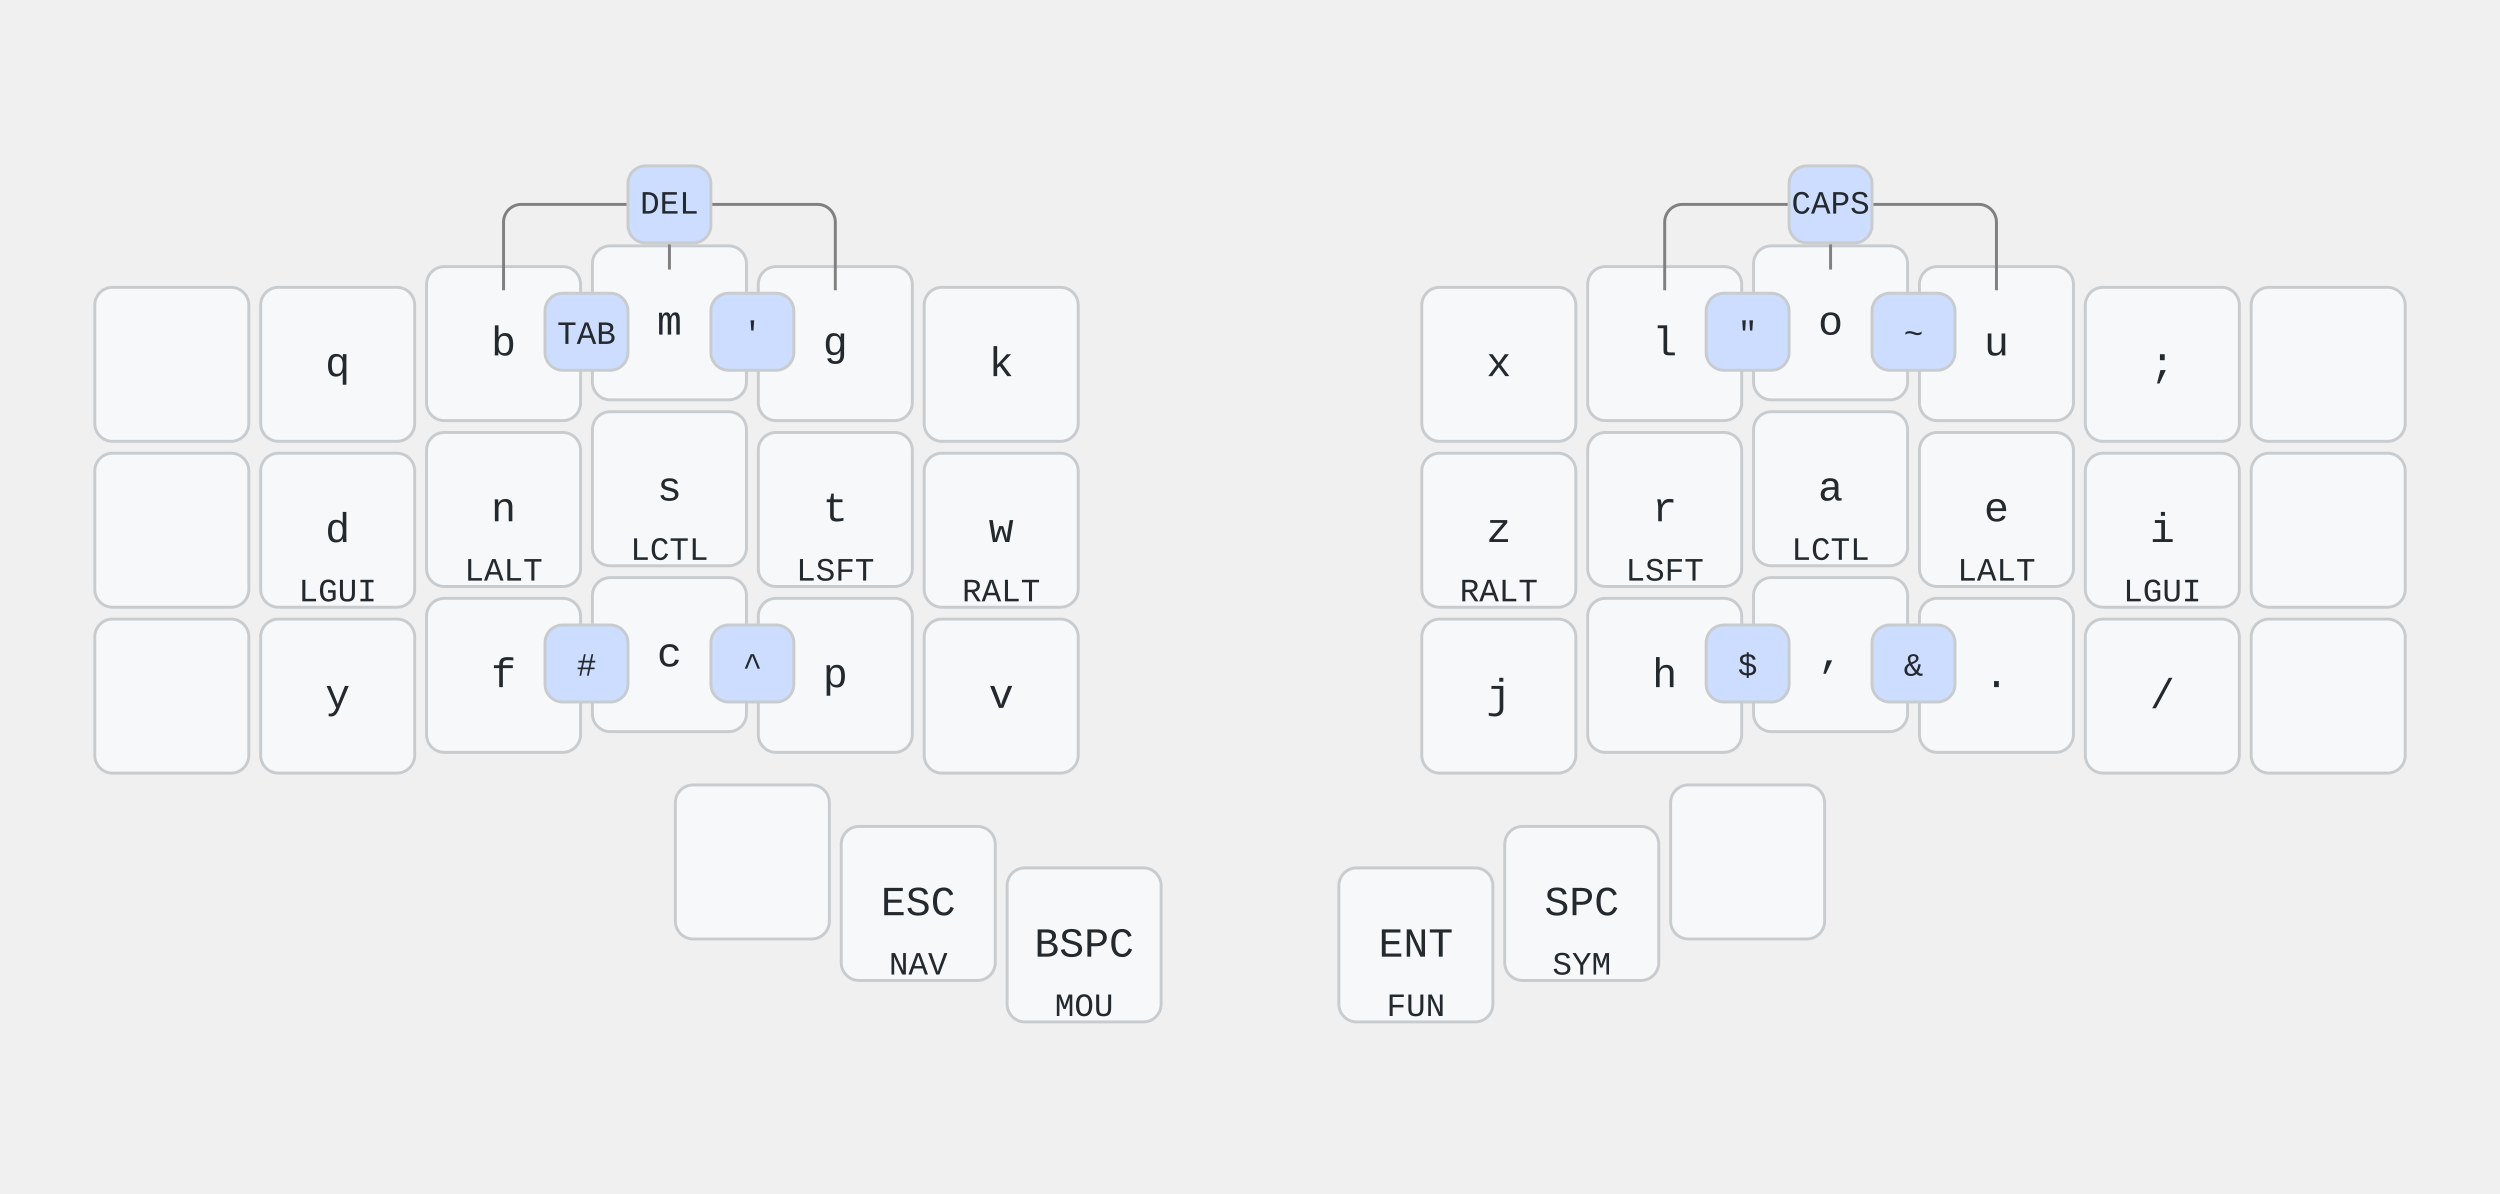
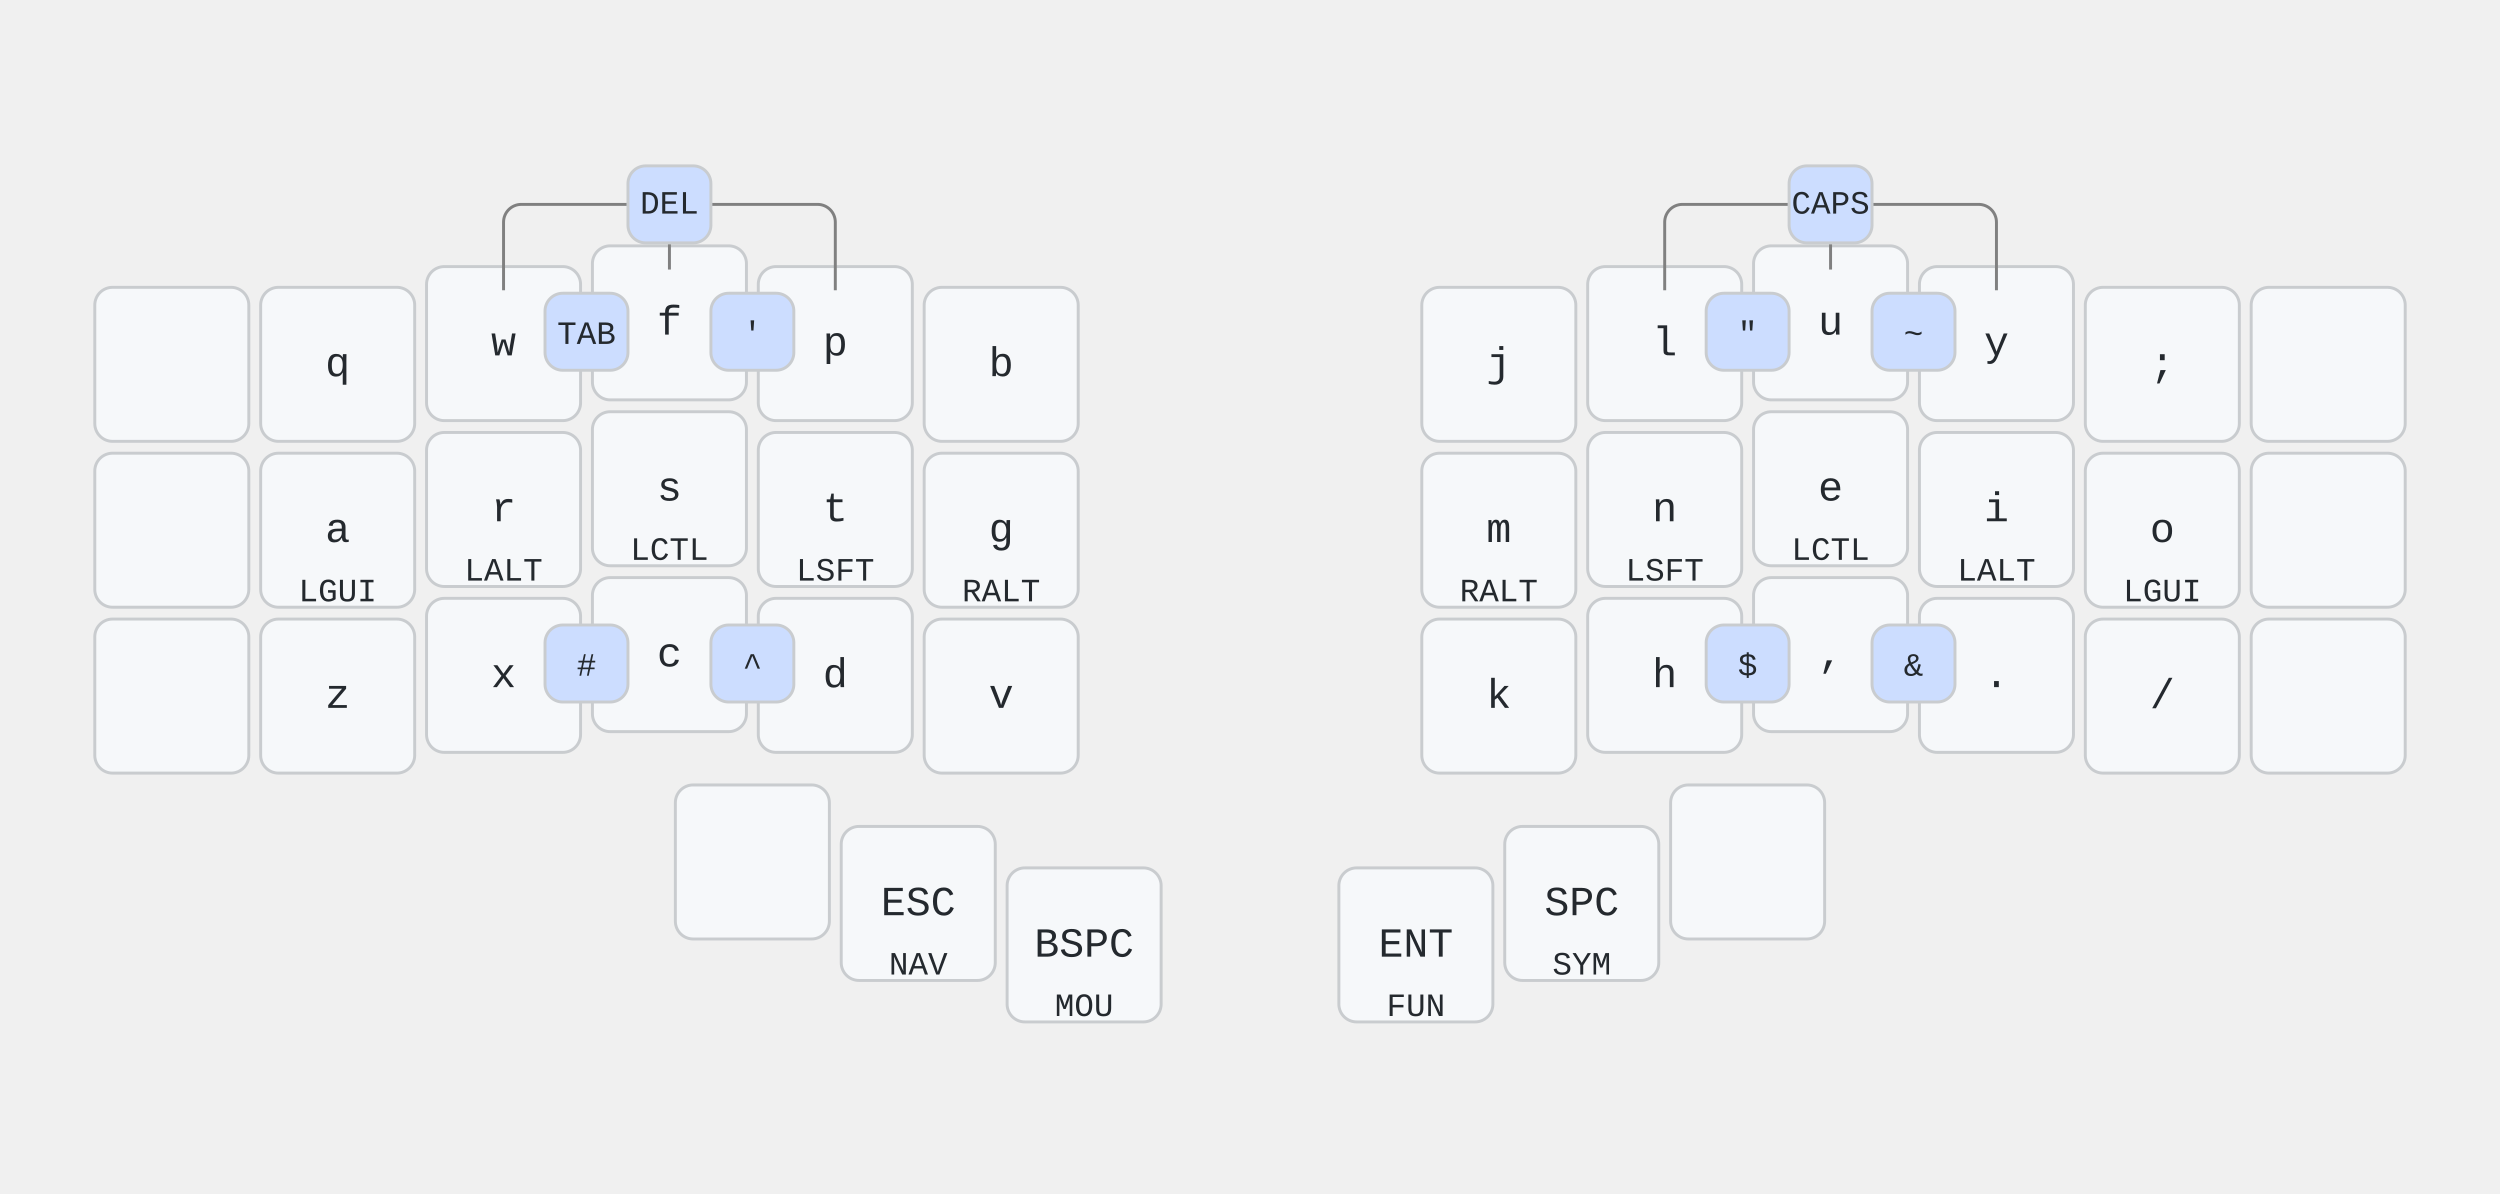
<svg xmlns="http://www.w3.org/2000/svg" width="844" height="403" viewBox="0 0 844 403" class="keymap">
  <style>/* inherit to force styles through use tags */
svg path {
    fill: inherit;
}

/* font and background color specifications */
svg.keymap {
    font-family: SFMono-Regular,Consolas,Liberation Mono,Menlo,monospace;
    font-size: 14px;
    font-kerning: normal;
    text-rendering: optimizeLegibility;
    fill: #24292e;
}

/* default key styling */
rect.key {
    fill: #f6f8fa;
}

rect.key, rect.combo {
    stroke: #c9cccf;
    stroke-width: 1;
}

/* default key side styling, only used is draw_key_sides is set */
rect.side {
    filter: brightness(90%);
}

/* color accent for combo boxes */
rect.combo, rect.combo-separate {
    fill: #cdf;
}

/* color accent for held keys */
rect.held, rect.combo.held {
    fill: #fdd;
}

/* color accent for ghost (optional) keys */
rect.ghost, rect.combo.ghost {
    stroke-dasharray: 4, 4;
    stroke-width: 2;
}

text {
    text-anchor: middle;
    dominant-baseline: middle;
}

/* styling for layer labels */
text.label {
    font-weight: bold;
    text-anchor: start;
    stroke: white;
    stroke-width: 4;
    paint-order: stroke;
}

/* styling for optional footer */
text.footer {
    text-anchor: end;
    dominant-baseline: auto;
    stroke: white;
    stroke-width: 4;
    paint-order: stroke;
}

/* styling for combo tap, and key non-tap label text */
text.combo, text.hold, text.shifted, text.left, text.right {
    font-size: 11px;
}

text.hold {
    text-anchor: middle;
    dominant-baseline: auto;
}

text.shifted {
    text-anchor: middle;
    dominant-baseline: hanging;
}

text.left {
    text-anchor: start;
}

text.right {
    text-anchor: end;
}

text.layer-activator {
    text-decoration: underline;
}

/* styling for hold/shifted label text in combo box */
text.combo.hold, text.combo.shifted, text.combo.left, text.combo.right {
    font-size: 8px;
}

/* lighter symbol for transparent keys */
text.trans {
    fill: #7b7e81;
}

/* styling for combo dendrons */
path.combo {
    stroke-width: 1;
    stroke: gray;
    fill: none;
}

/* Start Tabler Icons Cleanup */
/* cannot use height/width with glyphs */
.icon-tabler &gt; path {
    fill: inherit;
    stroke: inherit;
    stroke-width: 2;
}
/* hide tabler's default box */
.icon-tabler &gt; path[stroke="none"][fill="none"] {
    visibility: hidden;
}
/* End Tabler Icons Cleanup */
</style>
  <g transform="translate(30, 0)" class="layer-BASE">
    <g transform="translate(0, 81)">
      <g transform="translate(28, 42)" class="key keypos-0">
        <rect rx="6" ry="6" x="-26" y="-26" width="52" height="52" class="key" />
      </g>
      <g transform="translate(84, 42)" class="key keypos-1">
        <rect rx="6" ry="6" x="-26" y="-26" width="52" height="52" class="key" />
        <text x="0" y="0" class="key tap">q</text>
      </g>
      <g transform="translate(140, 35)" class="key keypos-2">
        <rect rx="6" ry="6" x="-26" y="-26" width="52" height="52" class="key" />
+         <text x="0" y="0" class="key tap">w</text>
+       </g>
+       <g transform="translate(196, 28)" class="key keypos-3">
+         <rect rx="6" ry="6" x="-26" y="-26" width="52" height="52" class="key" />
+         <text x="0" y="0" class="key tap">f</text>
+       </g>
+       <g transform="translate(252, 35)" class="key keypos-4">
+         <rect rx="6" ry="6" x="-26" y="-26" width="52" height="52" class="key" />
+         <text x="0" y="0" class="key tap">p</text>
+       </g>
+       <g transform="translate(308, 42)" class="key keypos-5">
+         <rect rx="6" ry="6" x="-26" y="-26" width="52" height="52" class="key" />
        <text x="0" y="0" class="key tap">b</text>
      </g>
-       <g transform="translate(196, 28)" class="key keypos-3">
-         <rect rx="6" ry="6" x="-26" y="-26" width="52" height="52" class="key" />
-         <text x="0" y="0" class="key tap">m</text>
-       </g>
-       <g transform="translate(252, 35)" class="key keypos-4">
-         <rect rx="6" ry="6" x="-26" y="-26" width="52" height="52" class="key" />
-         <text x="0" y="0" class="key tap">g</text>
-       </g>
-       <g transform="translate(308, 42)" class="key keypos-5">
-         <rect rx="6" ry="6" x="-26" y="-26" width="52" height="52" class="key" />
-         <text x="0" y="0" class="key tap">k</text>
-       </g>
      <g transform="translate(476, 42)" class="key keypos-6">
        <rect rx="6" ry="6" x="-26" y="-26" width="52" height="52" class="key" />
-         <text x="0" y="0" class="key tap">x</text>
+         <text x="0" y="0" class="key tap">j</text>
      </g>
      <g transform="translate(532, 35)" class="key keypos-7">
        <rect rx="6" ry="6" x="-26" y="-26" width="52" height="52" class="key" />
        <text x="0" y="0" class="key tap">l</text>
      </g>
      <g transform="translate(588, 28)" class="key keypos-8">
        <rect rx="6" ry="6" x="-26" y="-26" width="52" height="52" class="key" />
-         <text x="0" y="0" class="key tap">o</text>
+         <text x="0" y="0" class="key tap">u</text>
      </g>
      <g transform="translate(644, 35)" class="key keypos-9">
        <rect rx="6" ry="6" x="-26" y="-26" width="52" height="52" class="key" />
-         <text x="0" y="0" class="key tap">u</text>
+         <text x="0" y="0" class="key tap">y</text>
      </g>
      <g transform="translate(700, 42)" class="key keypos-10">
        <rect rx="6" ry="6" x="-26" y="-26" width="52" height="52" class="key" />
        <text x="0" y="0" class="key tap">;</text>
      </g>
      <g transform="translate(756, 42)" class="key keypos-11">
        <rect rx="6" ry="6" x="-26" y="-26" width="52" height="52" class="key" />
      </g>
      <g transform="translate(28, 98)" class="key keypos-12">
        <rect rx="6" ry="6" x="-26" y="-26" width="52" height="52" class="key" />
      </g>
      <g transform="translate(84, 98)" class="key keypos-13">
        <rect rx="6" ry="6" x="-26" y="-26" width="52" height="52" class="key" />
-         <text x="0" y="0" class="key tap">d</text>
+         <text x="0" y="0" class="key tap">a</text>
        <text x="0" y="24" class="key hold">LGUI</text>
      </g>
      <g transform="translate(140, 91)" class="key keypos-14">
        <rect rx="6" ry="6" x="-26" y="-26" width="52" height="52" class="key" />
-         <text x="0" y="0" class="key tap">n</text>
+         <text x="0" y="0" class="key tap">r</text>
        <text x="0" y="24" class="key hold">LALT</text>
      </g>
      <g transform="translate(196, 84)" class="key keypos-15">
        <rect rx="6" ry="6" x="-26" y="-26" width="52" height="52" class="key" />
        <text x="0" y="0" class="key tap">s</text>
        <text x="0" y="24" class="key hold">LCTL</text>
      </g>
      <g transform="translate(252, 91)" class="key keypos-16">
        <rect rx="6" ry="6" x="-26" y="-26" width="52" height="52" class="key" />
        <text x="0" y="0" class="key tap">t</text>
        <text x="0" y="24" class="key hold">LSFT</text>
      </g>
      <g transform="translate(308, 98)" class="key keypos-17">
        <rect rx="6" ry="6" x="-26" y="-26" width="52" height="52" class="key" />
-         <text x="0" y="0" class="key tap">w</text>
+         <text x="0" y="0" class="key tap">g</text>
        <text x="0" y="24" class="key hold">RALT</text>
      </g>
      <g transform="translate(476, 98)" class="key keypos-18">
        <rect rx="6" ry="6" x="-26" y="-26" width="52" height="52" class="key" />
+         <text x="0" y="0" class="key tap">m</text>
+         <text x="0" y="24" class="key hold">RALT</text>
+       </g>
+       <g transform="translate(532, 91)" class="key keypos-19">
+         <rect rx="6" ry="6" x="-26" y="-26" width="52" height="52" class="key" />
+         <text x="0" y="0" class="key tap">n</text>
+         <text x="0" y="24" class="key hold">LSFT</text>
+       </g>
+       <g transform="translate(588, 84)" class="key keypos-20">
+         <rect rx="6" ry="6" x="-26" y="-26" width="52" height="52" class="key" />
+         <text x="0" y="0" class="key tap">e</text>
+         <text x="0" y="24" class="key hold">LCTL</text>
+       </g>
+       <g transform="translate(644, 91)" class="key keypos-21">
+         <rect rx="6" ry="6" x="-26" y="-26" width="52" height="52" class="key" />
+         <text x="0" y="0" class="key tap">i</text>
+         <text x="0" y="24" class="key hold">LALT</text>
+       </g>
+       <g transform="translate(700, 98)" class="key keypos-22">
+         <rect rx="6" ry="6" x="-26" y="-26" width="52" height="52" class="key" />
+         <text x="0" y="0" class="key tap">o</text>
+         <text x="0" y="24" class="key hold">LGUI</text>
+       </g>
+       <g transform="translate(756, 98)" class="key keypos-23">
+         <rect rx="6" ry="6" x="-26" y="-26" width="52" height="52" class="key" />
+       </g>
+       <g transform="translate(28, 154)" class="key keypos-24">
+         <rect rx="6" ry="6" x="-26" y="-26" width="52" height="52" class="key" />
+       </g>
+       <g transform="translate(84, 154)" class="key keypos-25">
+         <rect rx="6" ry="6" x="-26" y="-26" width="52" height="52" class="key" />
        <text x="0" y="0" class="key tap">z</text>
-         <text x="0" y="24" class="key hold">RALT</text>
-       </g>
-       <g transform="translate(532, 91)" class="key keypos-19">
-         <rect rx="6" ry="6" x="-26" y="-26" width="52" height="52" class="key" />
-         <text x="0" y="0" class="key tap">r</text>
-         <text x="0" y="24" class="key hold">LSFT</text>
-       </g>
-       <g transform="translate(588, 84)" class="key keypos-20">
-         <rect rx="6" ry="6" x="-26" y="-26" width="52" height="52" class="key" />
-         <text x="0" y="0" class="key tap">a</text>
-         <text x="0" y="24" class="key hold">LCTL</text>
-       </g>
-       <g transform="translate(644, 91)" class="key keypos-21">
-         <rect rx="6" ry="6" x="-26" y="-26" width="52" height="52" class="key" />
-         <text x="0" y="0" class="key tap">e</text>
-         <text x="0" y="24" class="key hold">LALT</text>
-       </g>
-       <g transform="translate(700, 98)" class="key keypos-22">
-         <rect rx="6" ry="6" x="-26" y="-26" width="52" height="52" class="key" />
-         <text x="0" y="0" class="key tap">i</text>
-         <text x="0" y="24" class="key hold">LGUI</text>
-       </g>
-       <g transform="translate(756, 98)" class="key keypos-23">
-         <rect rx="6" ry="6" x="-26" y="-26" width="52" height="52" class="key" />
-       </g>
-       <g transform="translate(28, 154)" class="key keypos-24">
-         <rect rx="6" ry="6" x="-26" y="-26" width="52" height="52" class="key" />
-       </g>
-       <g transform="translate(84, 154)" class="key keypos-25">
-         <rect rx="6" ry="6" x="-26" y="-26" width="52" height="52" class="key" />
-         <text x="0" y="0" class="key tap">y</text>
      </g>
      <g transform="translate(140, 147)" class="key keypos-26">
        <rect rx="6" ry="6" x="-26" y="-26" width="52" height="52" class="key" />
-         <text x="0" y="0" class="key tap">f</text>
+         <text x="0" y="0" class="key tap">x</text>
      </g>
      <g transform="translate(196, 140)" class="key keypos-27">
        <rect rx="6" ry="6" x="-26" y="-26" width="52" height="52" class="key" />
        <text x="0" y="0" class="key tap">c</text>
      </g>
      <g transform="translate(252, 147)" class="key keypos-28">
        <rect rx="6" ry="6" x="-26" y="-26" width="52" height="52" class="key" />
-         <text x="0" y="0" class="key tap">p</text>
+         <text x="0" y="0" class="key tap">d</text>
      </g>
      <g transform="translate(308, 154)" class="key keypos-29">
        <rect rx="6" ry="6" x="-26" y="-26" width="52" height="52" class="key" />
        <text x="0" y="0" class="key tap">v</text>
      </g>
      <g transform="translate(476, 154)" class="key keypos-30">
        <rect rx="6" ry="6" x="-26" y="-26" width="52" height="52" class="key" />
-         <text x="0" y="0" class="key tap">j</text>
+         <text x="0" y="0" class="key tap">k</text>
      </g>
      <g transform="translate(532, 147)" class="key keypos-31">
        <rect rx="6" ry="6" x="-26" y="-26" width="52" height="52" class="key" />
        <text x="0" y="0" class="key tap">h</text>
      </g>
      <g transform="translate(588, 140)" class="key keypos-32">
        <rect rx="6" ry="6" x="-26" y="-26" width="52" height="52" class="key" />
        <text x="0" y="0" class="key tap">,</text>
      </g>
      <g transform="translate(644, 147)" class="key keypos-33">
        <rect rx="6" ry="6" x="-26" y="-26" width="52" height="52" class="key" />
        <text x="0" y="0" class="key tap">.</text>
      </g>
      <g transform="translate(700, 154)" class="key keypos-34">
        <rect rx="6" ry="6" x="-26" y="-26" width="52" height="52" class="key" />
        <text x="0" y="0" class="key tap">/</text>
      </g>
      <g transform="translate(756, 154)" class="key keypos-35">
        <rect rx="6" ry="6" x="-26" y="-26" width="52" height="52" class="key" />
      </g>
      <g transform="translate(224, 210)" class="key keypos-36">
        <rect rx="6" ry="6" x="-26" y="-26" width="52" height="52" class="key" />
      </g>
      <g transform="translate(280, 224)" class="key keypos-37">
        <rect rx="6" ry="6" x="-26" y="-26" width="52" height="52" class="key" />
        <text x="0" y="0" class="key tap">ESC</text>
        <text x="0" y="24" class="key hold">NAV</text>
      </g>
      <g transform="translate(336, 238)" class="key keypos-38">
        <rect rx="6" ry="6" x="-26" y="-26" width="52" height="52" class="key" />
        <text x="0" y="0" class="key tap">BSPC</text>
        <text x="0" y="24" class="key hold">MOU</text>
      </g>
      <g transform="translate(448, 238)" class="key keypos-39">
        <rect rx="6" ry="6" x="-26" y="-26" width="52" height="52" class="key" />
        <text x="0" y="0" class="key tap">ENT</text>
        <text x="0" y="24" class="key hold">FUN</text>
      </g>
      <g transform="translate(504, 224)" class="key keypos-40">
        <rect rx="6" ry="6" x="-26" y="-26" width="52" height="52" class="key" />
        <text x="0" y="0" class="key tap">SPC</text>
        <text x="0" y="24" class="key hold">SYM</text>
      </g>
      <g transform="translate(560, 210)" class="key keypos-41">
        <rect rx="6" ry="6" x="-26" y="-26" width="52" height="52" class="key" />
      </g>
      <g class="combo combopos-0">
        <rect rx="6" ry="6" x="154" y="18" width="28" height="26" class="combo" />
        <text x="168" y="32" class="combo tap">TAB</text>
      </g>
      <g class="combo combopos-1">
        <rect rx="6" ry="6" x="210" y="18" width="28" height="26" class="combo" />
        <text x="224" y="32" class="combo tap">'</text>
      </g>
      <g class="combo combopos-2">
        <rect rx="6" ry="6" x="154" y="130" width="28" height="26" class="combo" />
        <text x="168" y="144" class="combo tap">#</text>
      </g>
      <g class="combo combopos-3">
        <rect rx="6" ry="6" x="210" y="130" width="28" height="26" class="combo" />
        <text x="224" y="144" class="combo tap">^</text>
      </g>
      <g class="combo combopos-4">
        <rect rx="6" ry="6" x="546" y="18" width="28" height="26" class="combo" />
        <text x="560" y="32" class="combo tap">"</text>
      </g>
      <g class="combo combopos-5">
        <rect rx="6" ry="6" x="602" y="18" width="28" height="26" class="combo" />
        <text x="616" y="32" class="combo tap">~</text>
      </g>
      <g class="combo combopos-6">
        <rect rx="6" ry="6" x="546" y="130" width="28" height="26" class="combo" />
        <text x="560" y="144" class="combo tap">$</text>
      </g>
      <g class="combo combopos-7">
        <rect rx="6" ry="6" x="602" y="130" width="28" height="26" class="combo" />
        <text x="616" y="144" class="combo tap">&amp;</text>
      </g>
      <g class="combo combopos-8">
        <path d="M588,-12 h-50 a6.0,6.0 0 0 0 -6.0,6.0 v23" class="combo" />
        <path d="M588,-12 l0,22" class="combo" />
        <path d="M588,-12 h50 a6.0,6.0 0 0 1 6.0,6.0 v23" class="combo" />
        <rect rx="6" ry="6" x="574" y="-25" width="28" height="26" class="combo" />
        <text x="588" y="-12" class="combo tap">CAPS</text>
      </g>
      <g class="combo combopos-9">
        <path d="M196,-12 h-50 a6.0,6.0 0 0 0 -6.0,6.0 v23" class="combo" />
        <path d="M196,-12 l0,22" class="combo" />
        <path d="M196,-12 h50 a6.0,6.0 0 0 1 6.0,6.0 v23" class="combo" />
        <rect rx="6" ry="6" x="182" y="-25" width="28" height="26" class="combo" />
        <text x="196" y="-12" class="combo tap">DEL</text>
      </g>
    </g>
  </g>
</svg>
